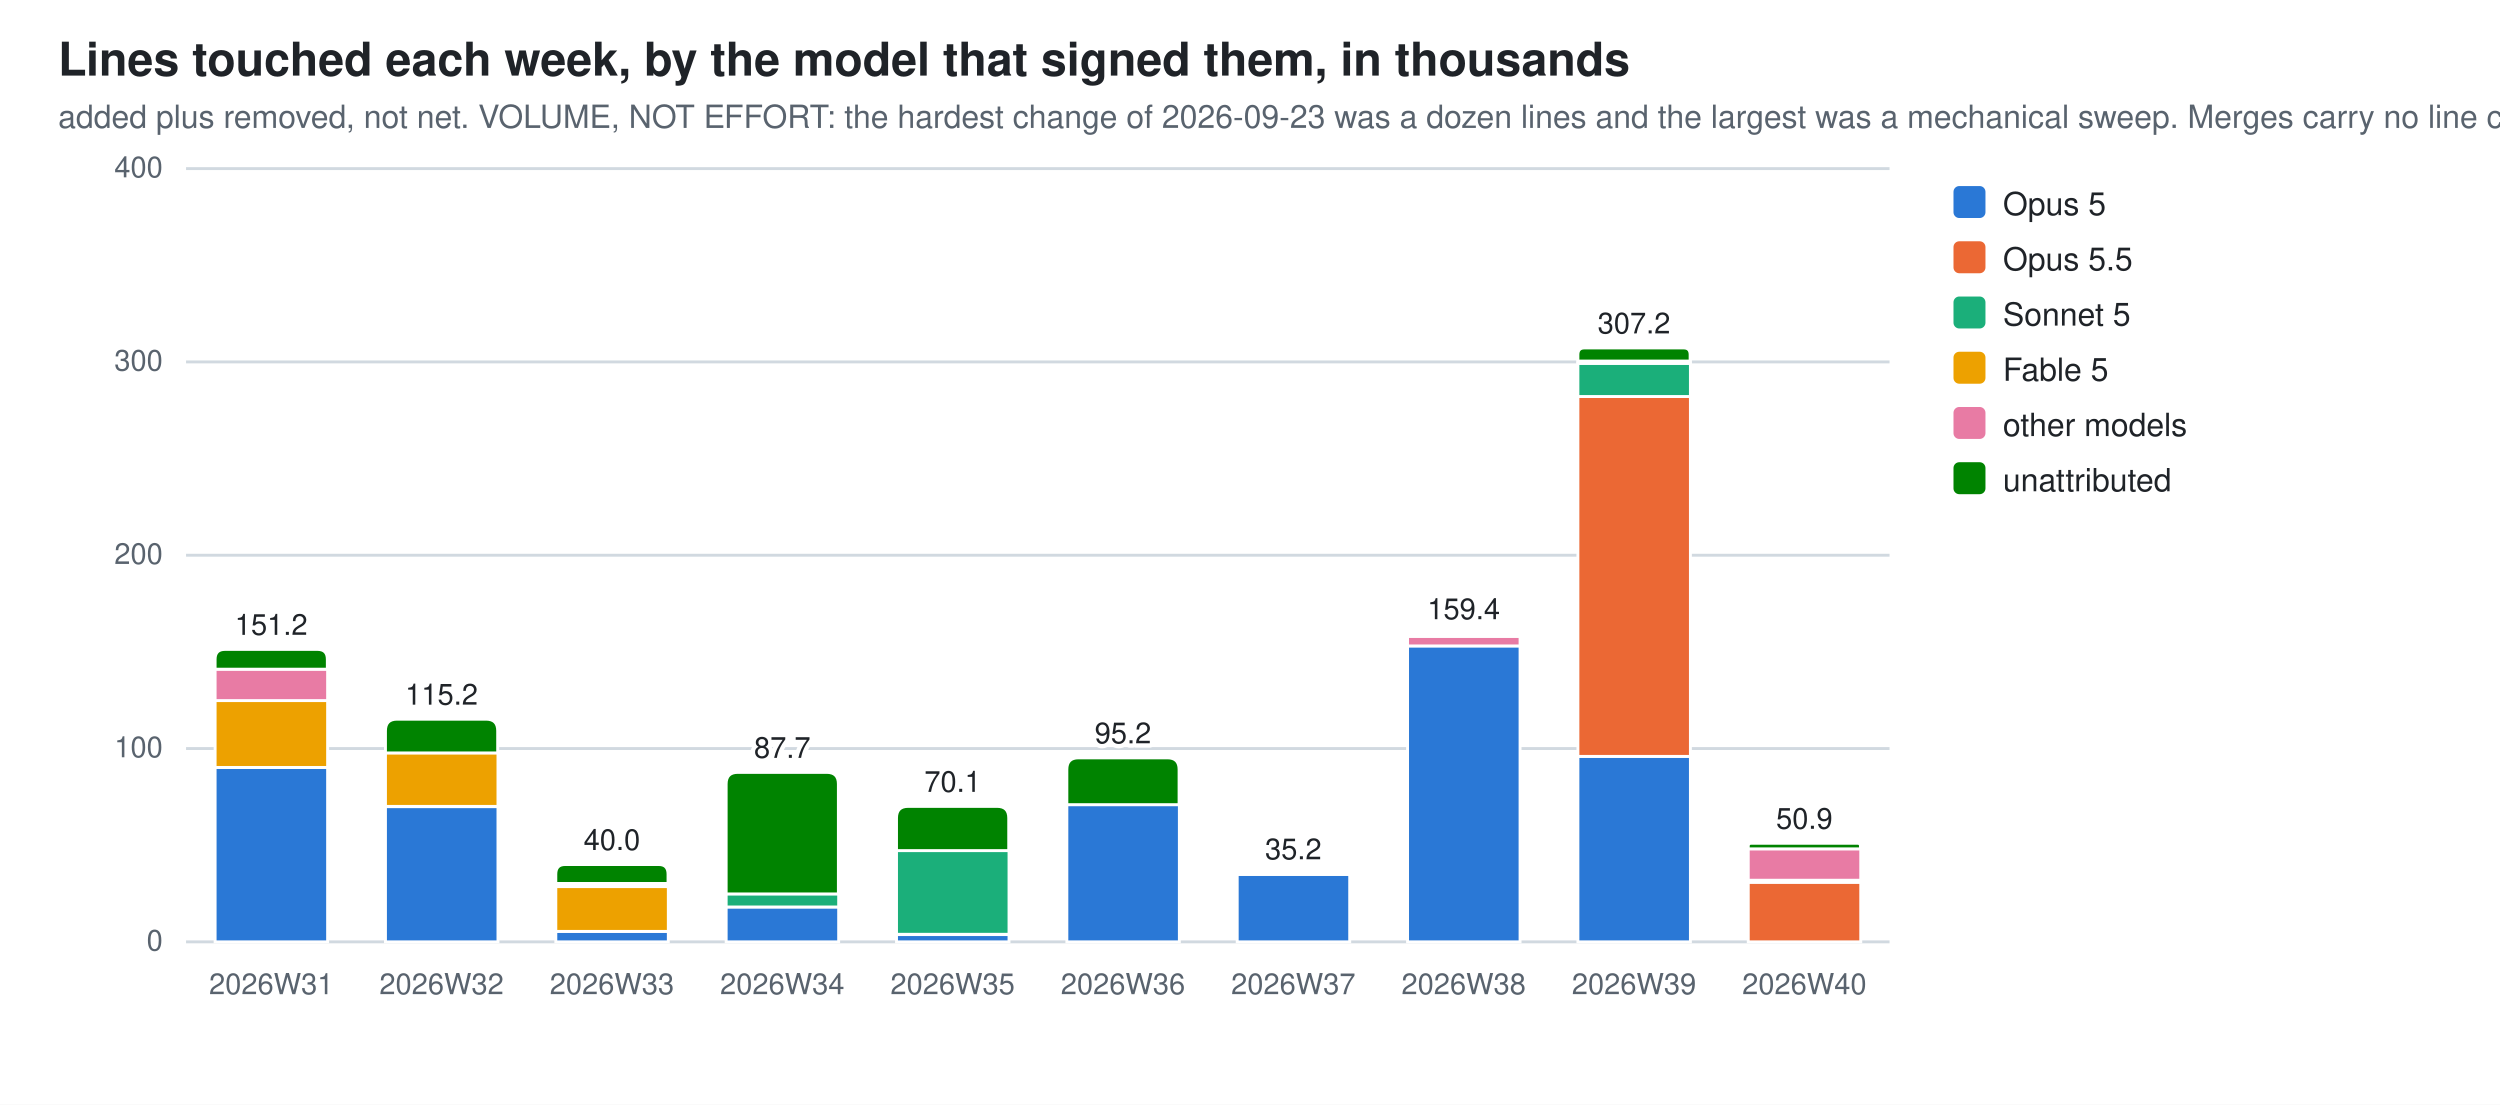
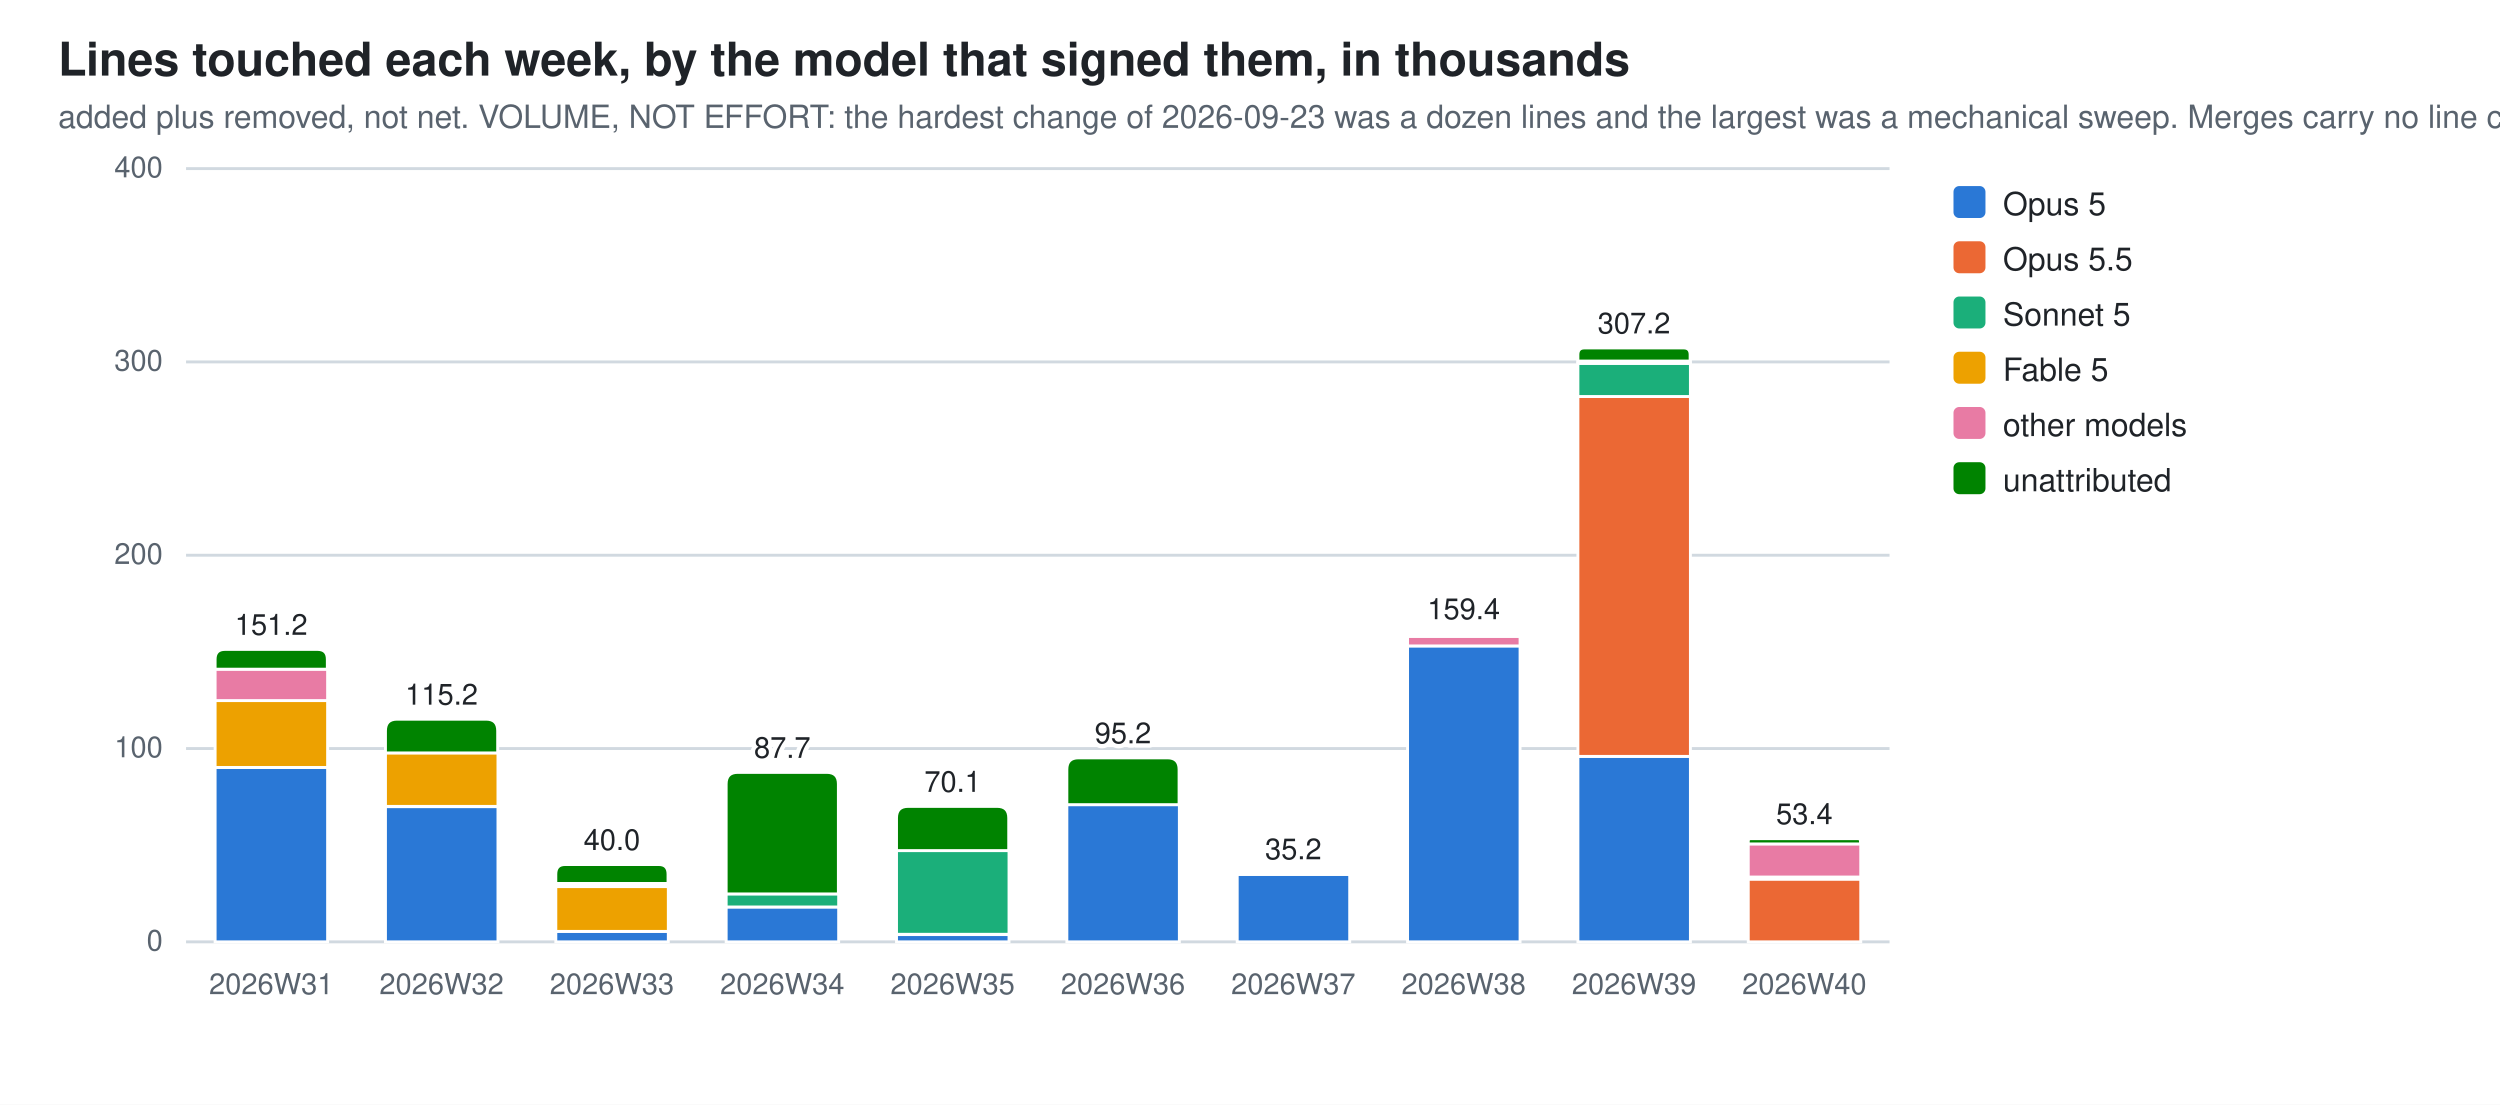
<svg xmlns="http://www.w3.org/2000/svg" width="860" height="380" viewBox="0 0 860 380" role="img" aria-label="Lines touched each week, by the model that signed them, in thousands">
  <style>
  .bg{fill:#ffffff} .fg{fill:#1f2328} .mut{fill:#59636e} .grid{stroke:#d1d9e0}
  .seg{stroke:#ffffff;stroke-width:1}
  .val{paint-order:stroke;stroke:#ffffff;stroke-width:3px;stroke-linejoin:round}
  .s0{fill:#2a78d6}  .s1{fill:#eb6834}  .s2{fill:#1baf7a}  .s3{fill:#eda100}  .s4{fill:#e87ba4}  .s5{fill:#008300}
  @media (prefers-color-scheme: dark){
    .bg{fill:#0d1117} .fg{fill:#e6edf3} .mut{fill:#9198a1} .grid{stroke:#30363d}
    .seg{stroke:#0d1117} .val{stroke:#0d1117} .s0{fill:#3987e5} .s1{fill:#d95926} .s2{fill:#199e70} .s3{fill:#c98500} .s4{fill:#d55181} .s5{fill:#008300}}
  text{font-family:-apple-system,BlinkMacSystemFont,"Segoe UI",Helvetica,Arial,sans-serif}
</style>
  <rect class="bg" width="860" height="380" />
  <text class="fg" x="20" y="26" font-size="16" font-weight="600">Lines touched each week, by the model that signed them, in thousands</text>
  <text class="mut" x="20" y="44" font-size="11">added plus removed, not net. VOLUME, NOT EFFORT: the hardest change of 2026-09-23 was a dozen lines and the largest was a mechanical sweep. Merges carry no line count</text>
  <line class="grid" x1="64" y1="324.0" x2="650.0" y2="324.0" stroke-width="1" />
  <text class="mut" x="56" y="327.0" font-size="10" text-anchor="end">0</text>
  <line class="grid" x1="64" y1="257.5" x2="650.0" y2="257.5" stroke-width="1" />
  <text class="mut" x="56" y="260.5" font-size="10" text-anchor="end">100</text>
  <line class="grid" x1="64" y1="191.0" x2="650.0" y2="191.0" stroke-width="1" />
  <text class="mut" x="56" y="194.0" font-size="10" text-anchor="end">200</text>
  <line class="grid" x1="64" y1="124.5" x2="650.0" y2="124.5" stroke-width="1" />
  <text class="mut" x="56" y="127.5" font-size="10" text-anchor="end">300</text>
  <line class="grid" x1="64" y1="58.0" x2="650.0" y2="58.0" stroke-width="1" />
  <text class="mut" x="56" y="61.0" font-size="10" text-anchor="end">400</text>
  <rect class="seg s0" x="74.0" y="264.0" width="38.7" height="60.0" />
  <rect class="seg s3" x="74.0" y="241.0" width="38.7" height="23.0" />
  <rect class="seg s4" x="74.0" y="230.2" width="38.7" height="10.8" />
  <path class="seg s5" d="M74.0,230.2 V226.8 Q74.0,223.4 77.4,223.4 H109.2 Q112.6,223.4 112.6,226.8 V230.2 Z" />
  <text class="mut" x="93.3" y="342" font-size="10" text-anchor="middle">2026W31</text>
  <text class="fg val" x="93.3" y="218.4" font-size="10" text-anchor="middle">151.2</text>
  <rect class="seg s0" x="132.6" y="277.5" width="38.7" height="46.5" />
  <rect class="seg s3" x="132.6" y="259.0" width="38.7" height="18.4" />
  <path class="seg s5" d="M132.6,259.0 V251.4 Q132.6,247.4 136.6,247.4 H167.2 Q171.2,247.4 171.2,251.4 V259.0 Z" />
  <text class="mut" x="151.9" y="342" font-size="10" text-anchor="middle">2026W32</text>
  <text class="fg val" x="151.9" y="242.4" font-size="10" text-anchor="middle">115.2</text>
  <rect class="seg s0" x="191.2" y="320.4" width="38.7" height="3.6" />
  <rect class="seg s3" x="191.2" y="305.0" width="38.7" height="15.4" />
  <rect class="seg s4" x="191.2" y="303.9" width="38.7" height="1.0" />
  <path class="seg s5" d="M191.2,303.9 V300.7 Q191.2,297.4 194.4,297.4 H226.6 Q229.8,297.4 229.8,300.7 V303.9 Z" />
  <text class="mut" x="210.5" y="342" font-size="10" text-anchor="middle">2026W33</text>
  <text class="fg val" x="210.5" y="292.4" font-size="10" text-anchor="middle">40.0</text>
  <rect class="seg s0" x="249.8" y="312.0" width="38.7" height="12.0" />
  <rect class="seg s2" x="249.8" y="307.5" width="38.7" height="4.5" />
  <path class="seg s5" d="M249.8,307.5 V269.7 Q249.8,265.7 253.8,265.7 H284.4 Q288.4,265.7 288.4,269.7 V307.5 Z" />
  <text class="mut" x="269.1" y="342" font-size="10" text-anchor="middle">2026W34</text>
  <text class="fg val" x="269.1" y="260.7" font-size="10" text-anchor="middle">87.7</text>
  <rect class="seg s0" x="308.4" y="321.5" width="38.7" height="2.5" />
  <rect class="seg s2" x="308.4" y="292.6" width="38.7" height="28.8" />
  <path class="seg s5" d="M308.4,292.6 V281.4 Q308.4,277.4 312.4,277.4 H343.0 Q347.0,277.4 347.0,281.4 V292.6 Z" />
  <text class="mut" x="327.7" y="342" font-size="10" text-anchor="middle">2026W35</text>
  <text class="fg val" x="327.7" y="272.4" font-size="10" text-anchor="middle">70.1</text>
  <rect class="seg s0" x="367.0" y="276.8" width="38.7" height="47.2" />
  <path class="seg s5" d="M367.0,276.8 V264.7 Q367.0,260.7 371.0,260.7 H401.6 Q405.6,260.7 405.6,264.7 V276.8 Z" />
  <text class="mut" x="386.3" y="342" font-size="10" text-anchor="middle">2026W36</text>
  <text class="fg val" x="386.3" y="255.7" font-size="10" text-anchor="middle">95.2</text>
  <rect class="seg s0" x="425.6" y="300.8" width="38.7" height="23.2" />
  <path class="seg s5" d="M425.6,300.8 V300.7 Q425.6,300.6 425.7,300.6 H464.1 Q464.2,300.6 464.2,300.7 V300.8 Z" />
  <text class="mut" x="444.9" y="342" font-size="10" text-anchor="middle">2026W37</text>
  <text class="fg val" x="444.9" y="295.6" font-size="10" text-anchor="middle">35.2</text>
  <rect class="seg s0" x="484.2" y="222.2" width="38.7" height="101.8" />
  <rect class="seg s4" x="484.2" y="218.9" width="38.7" height="3.3" />
  <path class="seg s5" d="M484.2,218.9 V218.4 Q484.2,218.0 484.6,218.0 H522.4 Q522.8,218.0 522.8,218.4 V218.9 Z" />
  <text class="mut" x="503.5" y="342" font-size="10" text-anchor="middle">2026W38</text>
  <text class="fg val" x="503.5" y="213.0" font-size="10" text-anchor="middle">159.4</text>
  <rect class="seg s0" x="542.8" y="260.2" width="38.7" height="63.8" />
  <rect class="seg s1" x="542.8" y="136.4" width="38.7" height="123.8" />
  <rect class="seg s2" x="542.8" y="125.0" width="38.7" height="11.4" />
  <rect class="seg s4" x="542.8" y="124.2" width="38.7" height="0.8" />
  <path class="seg s5" d="M542.8,124.2 V122.0 Q542.8,119.7 545.0,119.7 H579.2 Q581.4,119.7 581.4,122.0 V124.2 Z" />
  <text class="mut" x="562.1" y="342" font-size="10" text-anchor="middle">2026W39</text>
  <text class="fg val" x="562.1" y="114.7" font-size="10" text-anchor="middle">307.2</text>
-   <rect class="seg s1" x="601.4" y="303.5" width="38.7" height="20.5" />
-   <rect class="seg s2" x="601.4" y="302.8" width="38.7" height="0.7" />
-   <rect class="seg s4" x="601.4" y="292.0" width="38.7" height="10.8" />
-   <path class="seg s5" d="M601.4,292.0 V291.1 Q601.4,290.1 602.3,290.1 H639.1 Q640.0,290.1 640.0,291.1 V292.0 Z" />
+   <rect class="seg s1" x="601.4" y="302.4" width="38.7" height="21.6" />
+   <rect class="seg s2" x="601.4" y="301.7" width="38.7" height="0.7" />
+   <rect class="seg s4" x="601.4" y="290.3" width="38.7" height="11.4" />
+   <path class="seg s5" d="M601.4,290.3 V289.4 Q601.4,288.5 602.3,288.5 H639.1 Q640.0,288.5 640.0,289.4 V290.3 Z" />
  <text class="mut" x="620.7" y="342" font-size="10" text-anchor="middle">2026W40</text>
-   <text class="fg val" x="620.7" y="285.1" font-size="10" text-anchor="middle">50.9</text>
+   <text class="fg val" x="620.7" y="283.5" font-size="10" text-anchor="middle">53.4</text>
  <rect class="s0" x="672" y="64" width="11" height="11" rx="2" />
  <text class="fg" y="74" font-size="11">
    <tspan x="689" dy="0">Opus 5</tspan>
  </text>
  <rect class="s1" x="672" y="83" width="11" height="11" rx="2" />
  <text class="fg" y="93" font-size="11">
    <tspan x="689" dy="0">Opus 5.5</tspan>
  </text>
  <rect class="s2" x="672" y="102" width="11" height="11" rx="2" />
  <text class="fg" y="112" font-size="11">
    <tspan x="689" dy="0">Sonnet 5</tspan>
  </text>
  <rect class="s3" x="672" y="121" width="11" height="11" rx="2" />
  <text class="fg" y="131" font-size="11">
    <tspan x="689" dy="0">Fable 5</tspan>
  </text>
  <rect class="s4" x="672" y="140" width="11" height="11" rx="2" />
  <text class="fg" y="150" font-size="11">
    <tspan x="689" dy="0">other models</tspan>
  </text>
  <rect class="s5" x="672" y="159" width="11" height="11" rx="2" />
  <text class="fg" y="169" font-size="11">
    <tspan x="689" dy="0">unattributed</tspan>
  </text>
</svg>
